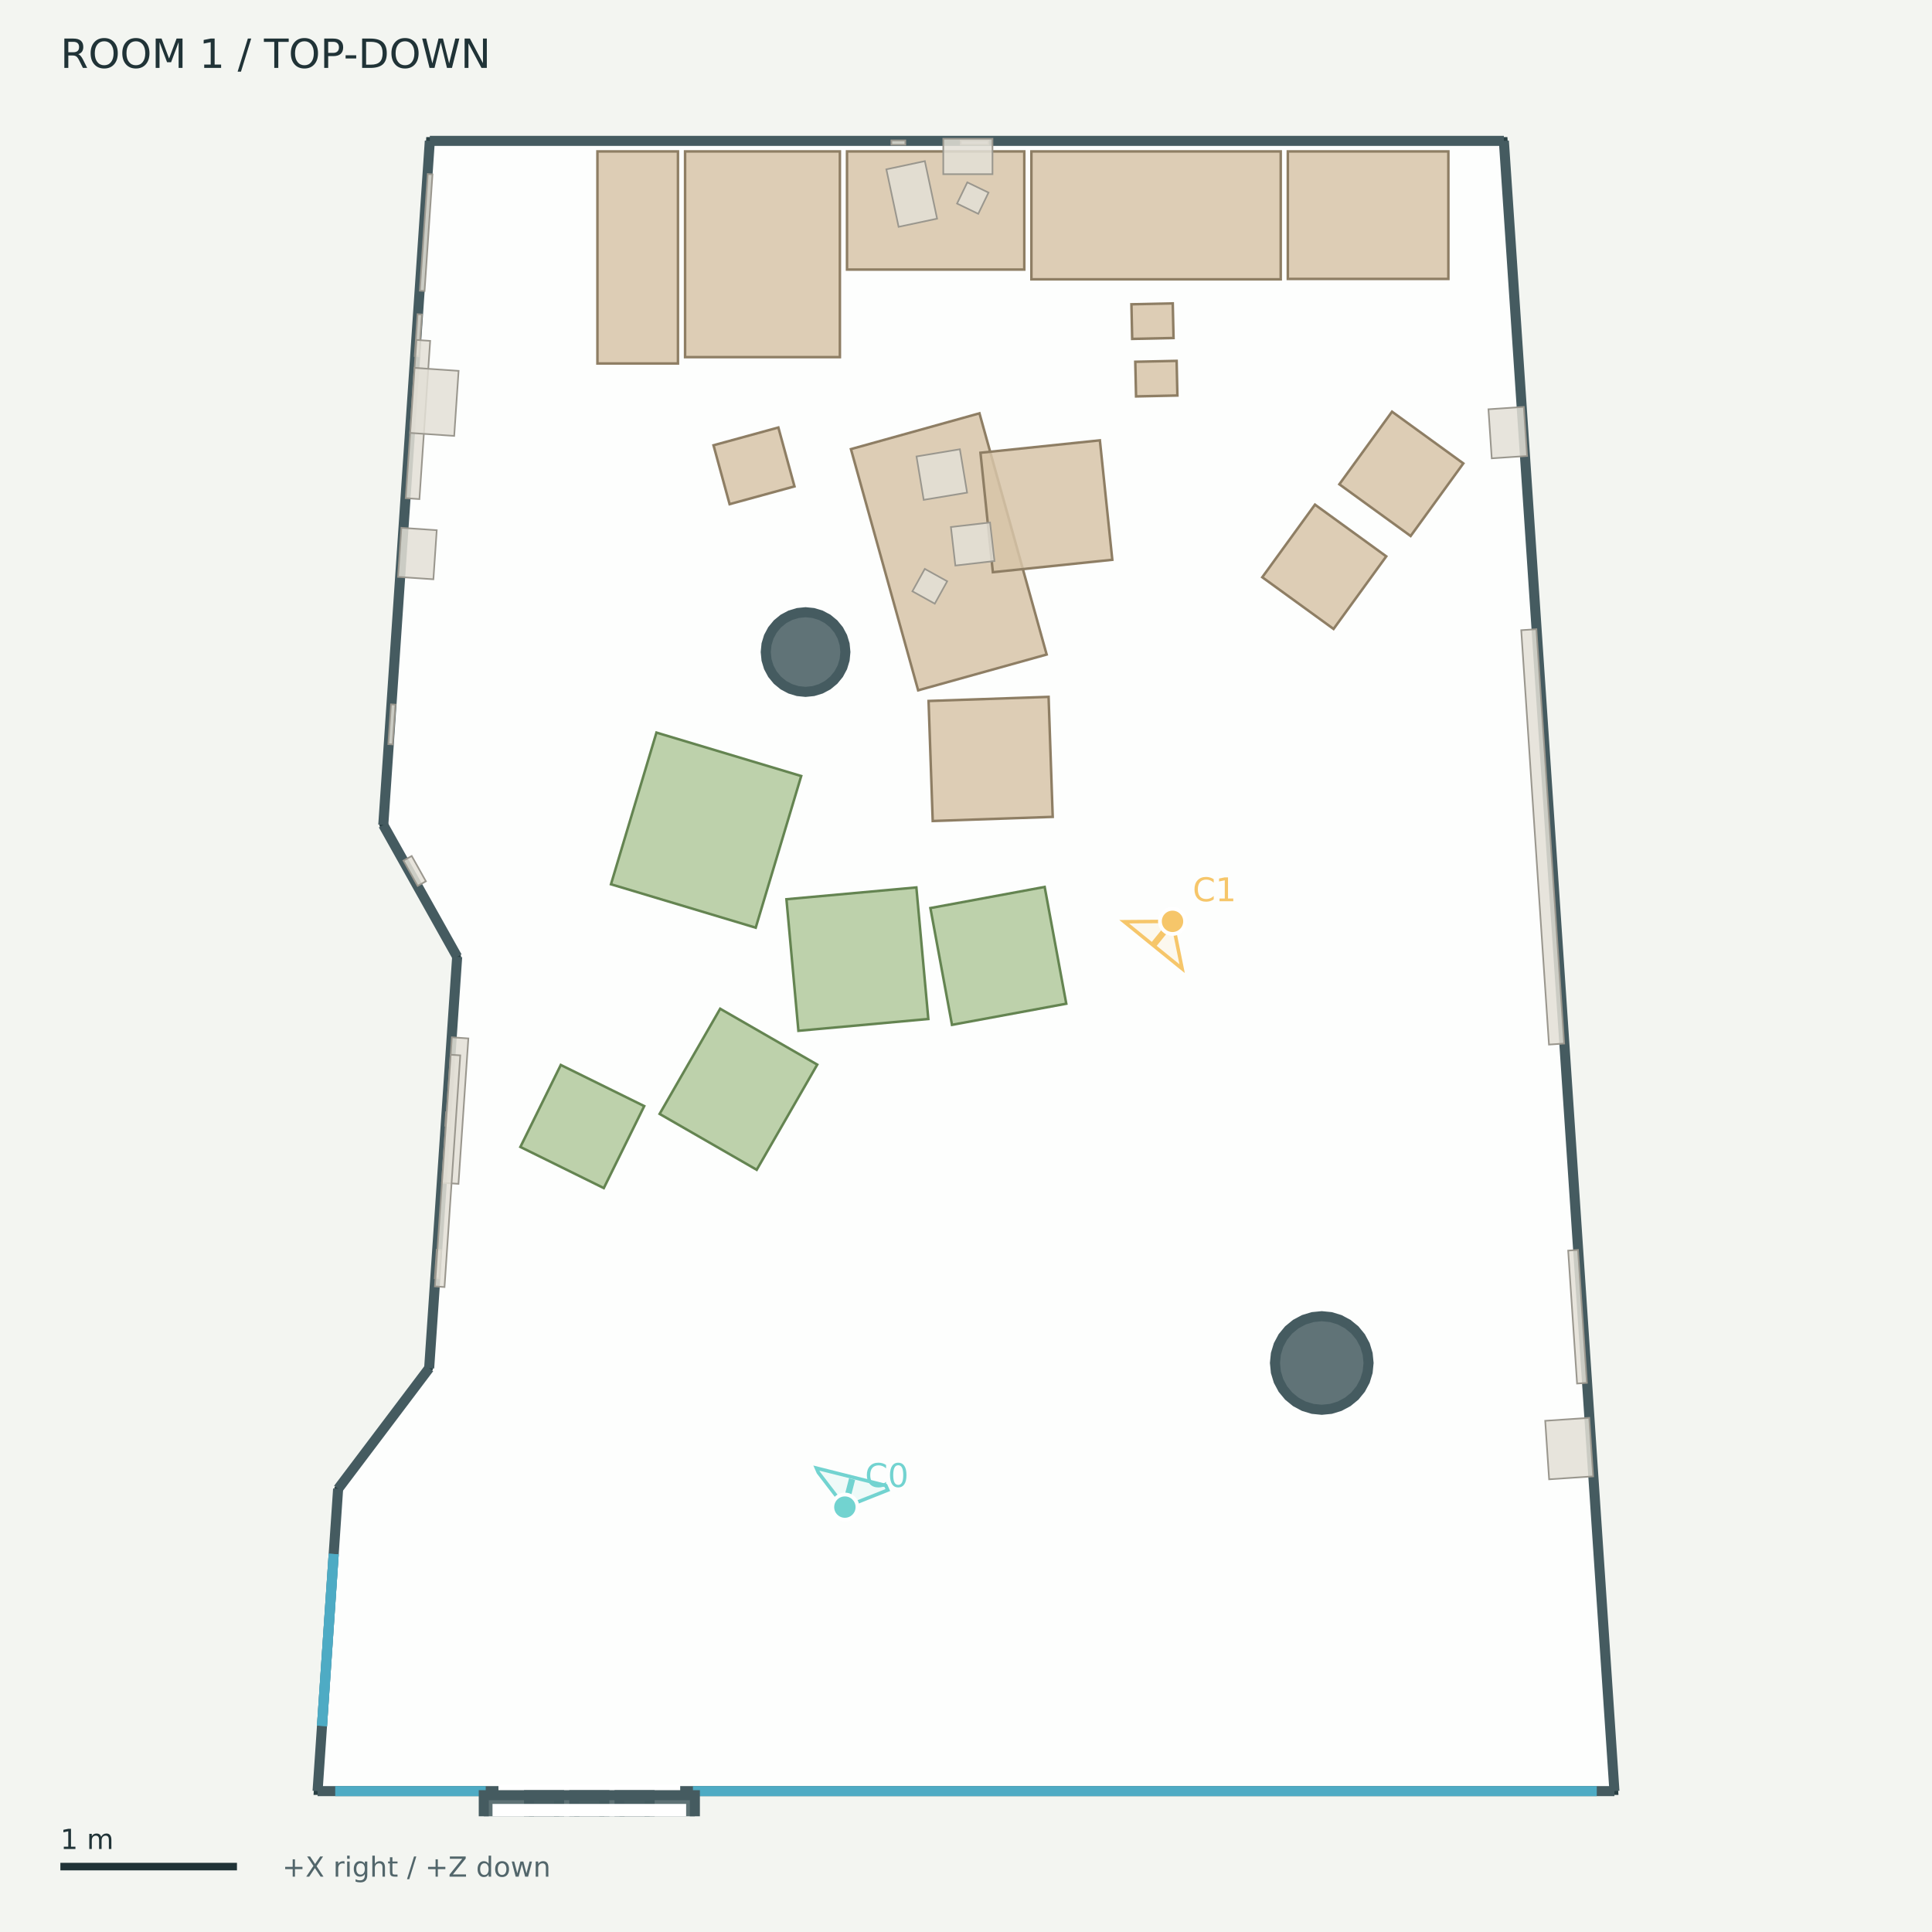
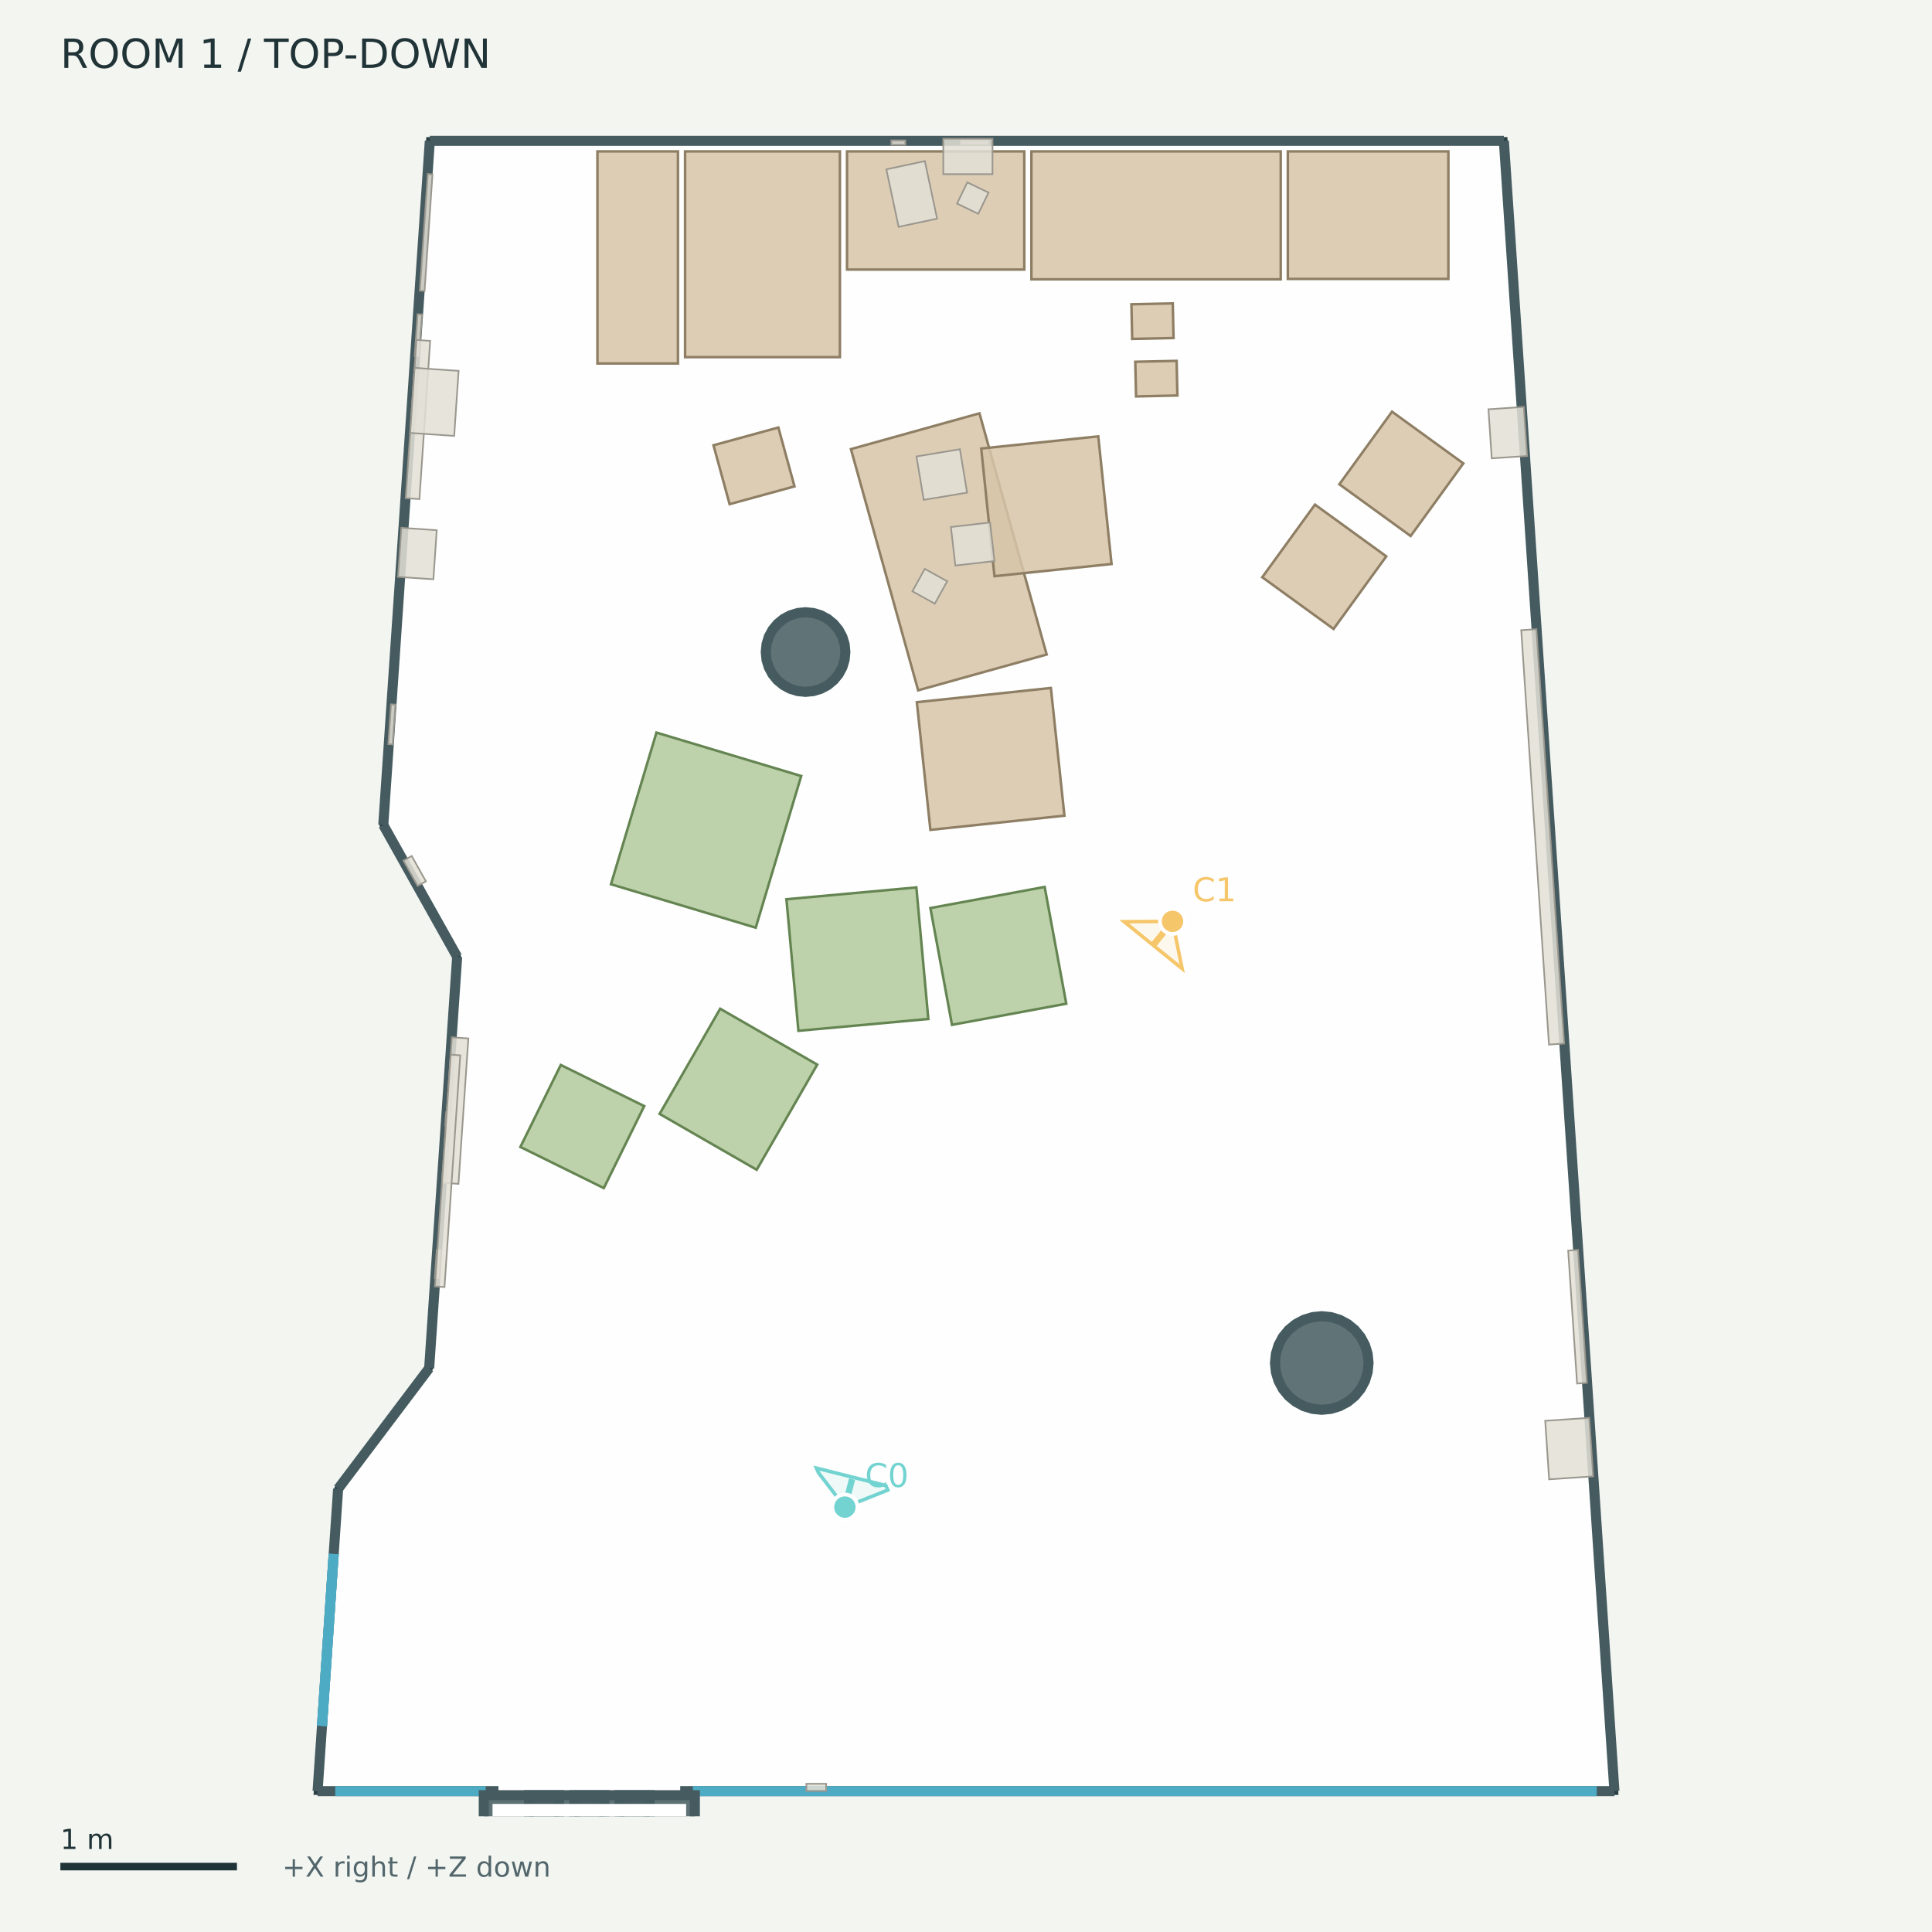
<svg xmlns="http://www.w3.org/2000/svg" width="768" height="768" viewBox="0 0 768 768">
  <rect width="100%" height="100%" fill="#f3f5f1" />
  <g font-family="DejaVu Sans">
    <defs>
      <clipPath id="map">
        <rect x="12" y="42" width="744" height="680" />
      </clipPath>
    </defs>
    <text x="24.00" y="27.00" font-size="16" fill="#203337">ROOM 1  /  TOP-DOWN</text>
    <g clip-path="url(#map)">
      <polygon points="170.86,56.00 597.81,56.00 641.76,712.00 126.24,712.00 134.41,591.82 170.60,543.86 181.73,380.35 152.36,327.94" fill="#ffffff" fill-opacity="0.85" stroke="#293f43" stroke-width="3" />
      <polygon points="336.05,259.20 335.75,262.29 334.85,265.26 333.38,267.99 331.41,270.39 329.02,272.36 326.28,273.82 323.31,274.72 320.22,275.03 317.14,274.72 314.17,273.82 311.43,272.36 309.03,270.39 307.06,267.99 305.60,265.26 304.70,262.29 304.40,259.20 304.70,256.11 305.60,253.14 307.06,250.41 309.03,248.01 311.43,246.04 314.17,244.58 317.14,243.68 320.22,243.37 323.31,243.68 326.28,244.58 329.02,246.04 331.41,248.01 333.38,250.41 334.85,253.14 335.75,256.11" fill="#455b60" fill-opacity="0.85" stroke="#455b60" stroke-width="4" />
      <polygon points="544.02,541.81 543.66,545.44 542.60,548.93 540.88,552.14 538.57,554.96 535.75,557.27 532.54,558.99 529.05,560.05 525.42,560.41 521.79,560.05 518.30,558.99 515.09,557.27 512.27,554.96 509.95,552.14 508.24,548.93 507.18,545.44 506.82,541.81 507.18,538.18 508.24,534.69 509.95,531.48 512.27,528.66 515.09,526.35 518.30,524.63 521.79,523.57 525.42,523.21 529.05,523.57 532.54,524.63 535.75,526.35 538.57,528.66 540.88,531.48 542.60,534.69 543.66,538.18" fill="#455b60" fill-opacity="0.85" stroke="#455b60" stroke-width="4" />
      <polyline points="170.86,56.00 597.81,56.00" fill="#455b60" fill-opacity="0.85" stroke="#455b60" stroke-width="4" />
      <polyline points="597.81,56.00 641.76,712.00" fill="#455b60" fill-opacity="0.85" stroke="#455b60" stroke-width="4" />
      <polyline points="641.76,712.00 126.24,712.00" fill="#455b60" fill-opacity="0.85" stroke="#455b60" stroke-width="4" />
      <polyline points="126.24,712.00 134.41,591.82" fill="#455b60" fill-opacity="0.85" stroke="#455b60" stroke-width="4" />
      <polyline points="134.41,591.82 170.60,543.86" fill="#455b60" fill-opacity="0.85" stroke="#455b60" stroke-width="4" />
      <polyline points="170.60,543.86 181.73,380.35" fill="#455b60" fill-opacity="0.85" stroke="#455b60" stroke-width="4" />
      <polyline points="181.73,380.35 152.36,327.94" fill="#455b60" fill-opacity="0.85" stroke="#455b60" stroke-width="4" />
      <polyline points="152.36,327.94 170.86,56.00" fill="#455b60" fill-opacity="0.85" stroke="#455b60" stroke-width="4" />
      <polyline points="128.00,686.08 132.65,617.74" fill="none" fill-opacity="0.85" stroke="#4eabc4" stroke-width="4" />
      <polyline points="128.00,686.08 132.65,617.74" fill="none" fill-opacity="0.85" stroke="#4eabc4" stroke-width="4" />
      <polyline points="133.26,712.00 193.08,712.00" fill="none" fill-opacity="0.85" stroke="#4eabc4" stroke-width="4" />
      <polyline points="275.45,712.00 634.74,712.00" fill="none" fill-opacity="0.85" stroke="#4eabc4" stroke-width="4" />
      <polyline points="198.14,712.00 270.39,712.00" fill="none" fill-opacity="0.85" stroke="#ffffff" stroke-width="5" />
      <polygon points="192.31,713.61 222.24,713.61 222.24,728.68 192.31,728.68" fill="#455b60" fill-opacity="0.85" stroke="#455b60" stroke-width="4" />
      <polygon points="210.30,713.61 240.23,713.61 240.23,728.68 210.30,728.68" fill="#455b60" fill-opacity="0.85" stroke="#455b60" stroke-width="4" />
      <polygon points="228.30,713.61 258.22,713.61 258.22,728.68 228.30,728.68" fill="#455b60" fill-opacity="0.85" stroke="#455b60" stroke-width="4" />
      <polygon points="246.29,713.61 276.22,713.61 276.22,728.68 246.29,728.68" fill="#455b60" fill-opacity="0.85" stroke="#455b60" stroke-width="4" />
      <polygon points="198.28,719.58 270.25,719.58 270.25,722.71 198.28,722.71" fill="none" fill-opacity="0.85" stroke="#ffffff" stroke-width="5" />
      <polygon points="336.70,60.19 407.17,60.19 407.17,107.16 336.70,107.16" fill="#d7c4a8" fill-opacity="0.85" stroke="#8e7e64" stroke-width="1" />
      <polygon points="410.00,60.19 509.11,60.19 509.11,111.03 410.00,111.03" fill="#d7c4a8" fill-opacity="0.85" stroke="#8e7e64" stroke-width="1" />
      <polygon points="511.93,60.19 575.75,60.19 575.75,110.88 511.93,110.88" fill="#d7c4a8" fill-opacity="0.85" stroke="#8e7e64" stroke-width="1" />
      <polygon points="272.33,60.19 333.87,60.19 333.87,141.97 272.33,141.97" fill="#d7c4a8" fill-opacity="0.85" stroke="#8e7e64" stroke-width="1" />
      <polygon points="237.49,60.19 269.50,60.19 269.50,144.49 237.49,144.49" fill="#d7c4a8" fill-opacity="0.85" stroke="#8e7e64" stroke-width="1" />
      <polygon points="364.98,274.41 338.26,178.53 389.35,164.30 416.06,260.18" fill="#d7c4a8" fill-opacity="0.85" stroke="#8e7e64" stroke-width="1" />
-       <polygon points="394.68,227.46 389.75,179.98 437.22,175.04 442.16,222.52" fill="#d7c4a8" fill-opacity="0.85" stroke="#8e7e64" stroke-width="1" />
-       <polygon points="369.12,278.65 416.83,277.01 418.47,324.72 370.77,326.36" fill="#d7c4a8" fill-opacity="0.85" stroke="#8e7e64" stroke-width="1" />
+       <polygon points="395.32,229.04 390.05,178.30 436.58,173.46 441.86,224.20" fill="#d7c4a8" fill-opacity="0.85" stroke="#8e7e64" stroke-width="1" />
+       <polygon points="364.46,279.13 417.74,273.48 423.13,324.24 369.85,329.89" fill="#d7c4a8" fill-opacity="0.85" stroke="#8e7e64" stroke-width="1" />
      <polygon points="532.41,192.51 553.35,163.65 581.69,184.21 560.75,213.07" fill="#d7c4a8" fill-opacity="0.85" stroke="#8e7e64" stroke-width="1" />
      <polygon points="206.86,455.93 222.92,423.34 256.09,439.69 240.02,472.28" fill="#b1c99c" fill-opacity="0.85" stroke="#648451" stroke-width="1" />
      <polygon points="450.06,134.72 449.76,120.96 466.19,120.60 466.50,134.36" fill="#d7c4a8" fill-opacity="0.85" stroke="#8e7e64" stroke-width="1" />
      <polygon points="309.41,169.94 315.82,193.35 290.03,200.41 283.63,177.00" fill="#d7c4a8" fill-opacity="0.85" stroke="#8e7e64" stroke-width="1" />
      <polygon points="262.21,442.80 286.28,400.99 324.87,423.20 300.80,465.01" fill="#b1c99c" fill-opacity="0.85" stroke="#648451" stroke-width="1" />
      <polygon points="242.87,351.51 260.95,291.22 318.49,308.48 300.41,368.77" fill="#b1c99c" fill-opacity="0.85" stroke="#648451" stroke-width="1" />
      <polygon points="317.38,409.76 312.62,357.46 364.27,352.77 369.02,405.06" fill="#b1c99c" fill-opacity="0.85" stroke="#648451" stroke-width="1" />
      <polygon points="423.86,398.99 378.43,407.39 369.85,360.97 415.27,352.57" fill="#b1c99c" fill-opacity="0.85" stroke="#648451" stroke-width="1" />
      <polygon points="501.77,229.46 522.72,200.60 551.06,221.16 530.11,250.02" fill="#d7c4a8" fill-opacity="0.85" stroke="#8e7e64" stroke-width="1" />
      <polygon points="451.60,157.58 451.29,143.81 467.73,143.45 468.03,157.22" fill="#d7c4a8" fill-opacity="0.85" stroke="#8e7e64" stroke-width="1" />
      <polygon points="154.36,295.80 155.43,279.99 157.18,280.10 156.10,295.92" fill="#e3dfd6" fill-opacity="0.85" stroke="#9a978e" stroke-width="0.65" />
      <polygon points="176.96,447.50 177.33,442.10 179.07,442.22 178.71,447.62" fill="#e3dfd6" fill-opacity="0.85" stroke="#9a978e" stroke-width="0.65" />
      <polygon points="172.84,508.11 173.61,496.80 175.35,496.92 174.58,508.23" fill="#e3dfd6" fill-opacity="0.85" stroke="#9a978e" stroke-width="0.65" />
      <polygon points="367.62,226.14 376.53,231.07 371.59,239.98 362.69,235.05" fill="#e3dfd6" fill-opacity="0.85" stroke="#9a978e" stroke-width="0.65" />
      <polygon points="364.32,181.45 381.57,178.58 384.44,195.83 367.19,198.70" fill="#e3dfd6" fill-opacity="0.85" stroke="#9a978e" stroke-width="0.65" />
      <polygon points="395.32,223.02 379.77,224.82 378.00,209.50 393.55,207.70" fill="#e3dfd6" fill-opacity="0.85" stroke="#9a978e" stroke-width="0.65" />
      <polygon points="367.64,64.05 372.51,86.92 357.21,90.17 352.34,67.31" fill="#e3dfd6" fill-opacity="0.85" stroke="#9a978e" stroke-width="0.65" />
      <polygon points="384.52,72.49 392.95,76.56 388.87,85.00 380.44,80.92" fill="#e3dfd6" fill-opacity="0.85" stroke="#9a978e" stroke-width="0.65" />
      <polygon points="381.87,55.81 393.01,55.81 393.01,57.55 381.87,57.55" fill="#e3dfd6" fill-opacity="0.85" stroke="#9a978e" stroke-width="0.65" />
      <polygon points="164.85,141.54 165.99,124.89 167.73,125.01 166.59,141.66" fill="#e3dfd6" fill-opacity="0.85" stroke="#9a978e" stroke-width="0.65" />
      <polygon points="354.33,55.81 359.88,55.81 359.88,57.55 354.33,57.55" fill="#e3dfd6" fill-opacity="0.85" stroke="#9a978e" stroke-width="0.65" />
+       <polygon points="328.41,711.93 320.55,711.93 320.55,709.08 328.41,709.08" fill="#e3dfd6" fill-opacity="0.85" stroke="#9a978e" stroke-width="0.65" />
      <polygon points="610.74,250.10 621.78,414.83 615.74,415.24 604.71,250.51" fill="#e3dfd6" fill-opacity="0.85" stroke="#9a978e" stroke-width="0.65" />
      <polygon points="161.27,198.03 165.55,135.13 171.00,135.50 166.73,198.40" fill="#e3dfd6" fill-opacity="0.85" stroke="#9a978e" stroke-width="0.65" />
      <polygon points="627.28,496.87 630.82,549.71 626.91,549.98 623.37,497.13" fill="#e3dfd6" fill-opacity="0.85" stroke="#9a978e" stroke-width="0.65" />
      <polygon points="175.69,470.15 179.62,412.34 186.18,412.79 182.25,470.60" fill="#e3dfd6" fill-opacity="0.85" stroke="#9a978e" stroke-width="0.65" />
      <polygon points="166.88,115.54 170.04,69.17 171.92,69.30 168.77,115.67" fill="#e3dfd6" fill-opacity="0.85" stroke="#9a978e" stroke-width="0.65" />
      <polygon points="172.88,511.36 179.15,419.26 182.96,419.52 176.70,511.62" fill="#e3dfd6" fill-opacity="0.85" stroke="#9a978e" stroke-width="0.65" />
      <polygon points="631.75,563.61 633.31,586.88 615.80,588.05 614.24,564.79" fill="#e3dfd6" fill-opacity="0.85" stroke="#9a978e" stroke-width="0.65" />
      <polygon points="163.04,172.09 164.80,146.23 182.30,147.42 180.55,173.28" fill="#e3dfd6" fill-opacity="0.85" stroke="#9a978e" stroke-width="0.65" />
      <polygon points="166.02,352.17 160.38,342.10 163.66,340.27 169.30,350.33" fill="#e3dfd6" fill-opacity="0.85" stroke="#9a978e" stroke-width="0.65" />
      <polygon points="374.97,55.15 394.53,55.15 394.53,69.24 374.97,69.24" fill="#e3dfd6" fill-opacity="0.85" stroke="#9a978e" stroke-width="0.65" />
      <polygon points="605.74,161.75 607.05,181.26 592.99,182.20 591.68,162.69" fill="#e3dfd6" fill-opacity="0.85" stroke="#9a978e" stroke-width="0.65" />
      <polygon points="158.22,229.32 159.55,209.80 173.61,210.76 172.28,230.27" fill="#e3dfd6" fill-opacity="0.85" stroke="#9a978e" stroke-width="0.65" />
      <g data-lens="pinhole">
        <polyline points="335.85,599.10 335.74,599.03 335.64,598.97 335.53,598.90 335.43,598.84 335.33,598.78 335.23,598.72 335.13,598.65 335.03,598.59 334.93,598.53 334.84,598.47 334.75,598.41 334.66,598.35 334.57,598.29 334.48,598.23 334.40,598.17 334.31,598.11 334.23,598.06 334.15,598.00 334.07,597.94 334.00,597.89 333.92,597.83 333.85,597.77 333.78,597.72 333.71,597.66 333.64,597.61 333.57,597.56 333.51,597.50 333.45,597.45 333.39,597.40 333.33,597.35 333.27,597.30 333.22,597.25" fill="none" stroke="#72d3d0" opacity="0.65" stroke-width="1.5" />
        <polygon points="324.53,583.59 352.13,590.53 352.92,592.32 335.85,599.10 325.31,585.37" fill="#72d3d0" fill-opacity="0.10" stroke="#72d3d0" stroke-width="1.4" />
        <polyline points="335.85,599.10 338.72,587.95" fill="none" stroke="#72d3d0" stroke-width="2.5" />
        <circle cx="335.852" cy="599.095" r="5" fill="#72d3d0" stroke="white" stroke-width="1.5" />
        <text x="343.85" y="591.10" font-size="13" fill="#72d3d0">C0</text>
      </g>
      <g data-lens="pinhole">
        <polyline points="466.09,366.25 465.94,366.18 465.79,366.12 465.65,366.06 465.51,366.01 465.37,365.95 465.24,365.90 465.11,365.86 464.98,365.82 464.86,365.78 464.75,365.75 464.63,365.72 464.52,365.69 464.42,365.67 464.32,365.65 464.22,365.63 464.13,365.62 464.04,365.61 463.95,365.60 463.87,365.60 463.80,365.61 463.72,365.61 463.65,365.62 463.59,365.63 463.53,365.65 463.47,365.67 463.42,365.69 463.37,365.72 463.33,365.75 463.29,365.79 463.25,365.83 463.22,365.87 463.19,365.91" fill="none" stroke="#f6c66a" opacity="0.65" stroke-width="1.5" />
        <polygon points="446.89,366.40 466.09,366.25 469.91,385.06 468.90,384.26" fill="#f6c66a" fill-opacity="0.10" stroke="#f6c66a" stroke-width="1.4" />
        <polyline points="466.09,366.25 458.40,375.73" fill="none" stroke="#f6c66a" stroke-width="2.5" />
        <circle cx="466.092" cy="366.249" r="5" fill="#f6c66a" stroke="white" stroke-width="1.5" />
        <text x="474.09" y="358.25" font-size="13" fill="#f6c66a">C1</text>
      </g>
    </g>
    <path d="M24 742 h70.195" stroke="#203337" stroke-width="3" />
    <text x="24.00" y="735.00" font-size="11" fill="#203337">1 m</text>
    <text x="112.19" y="746.00" font-size="11" fill="#52666b">+X right / +Z down</text>
  </g>
</svg>
